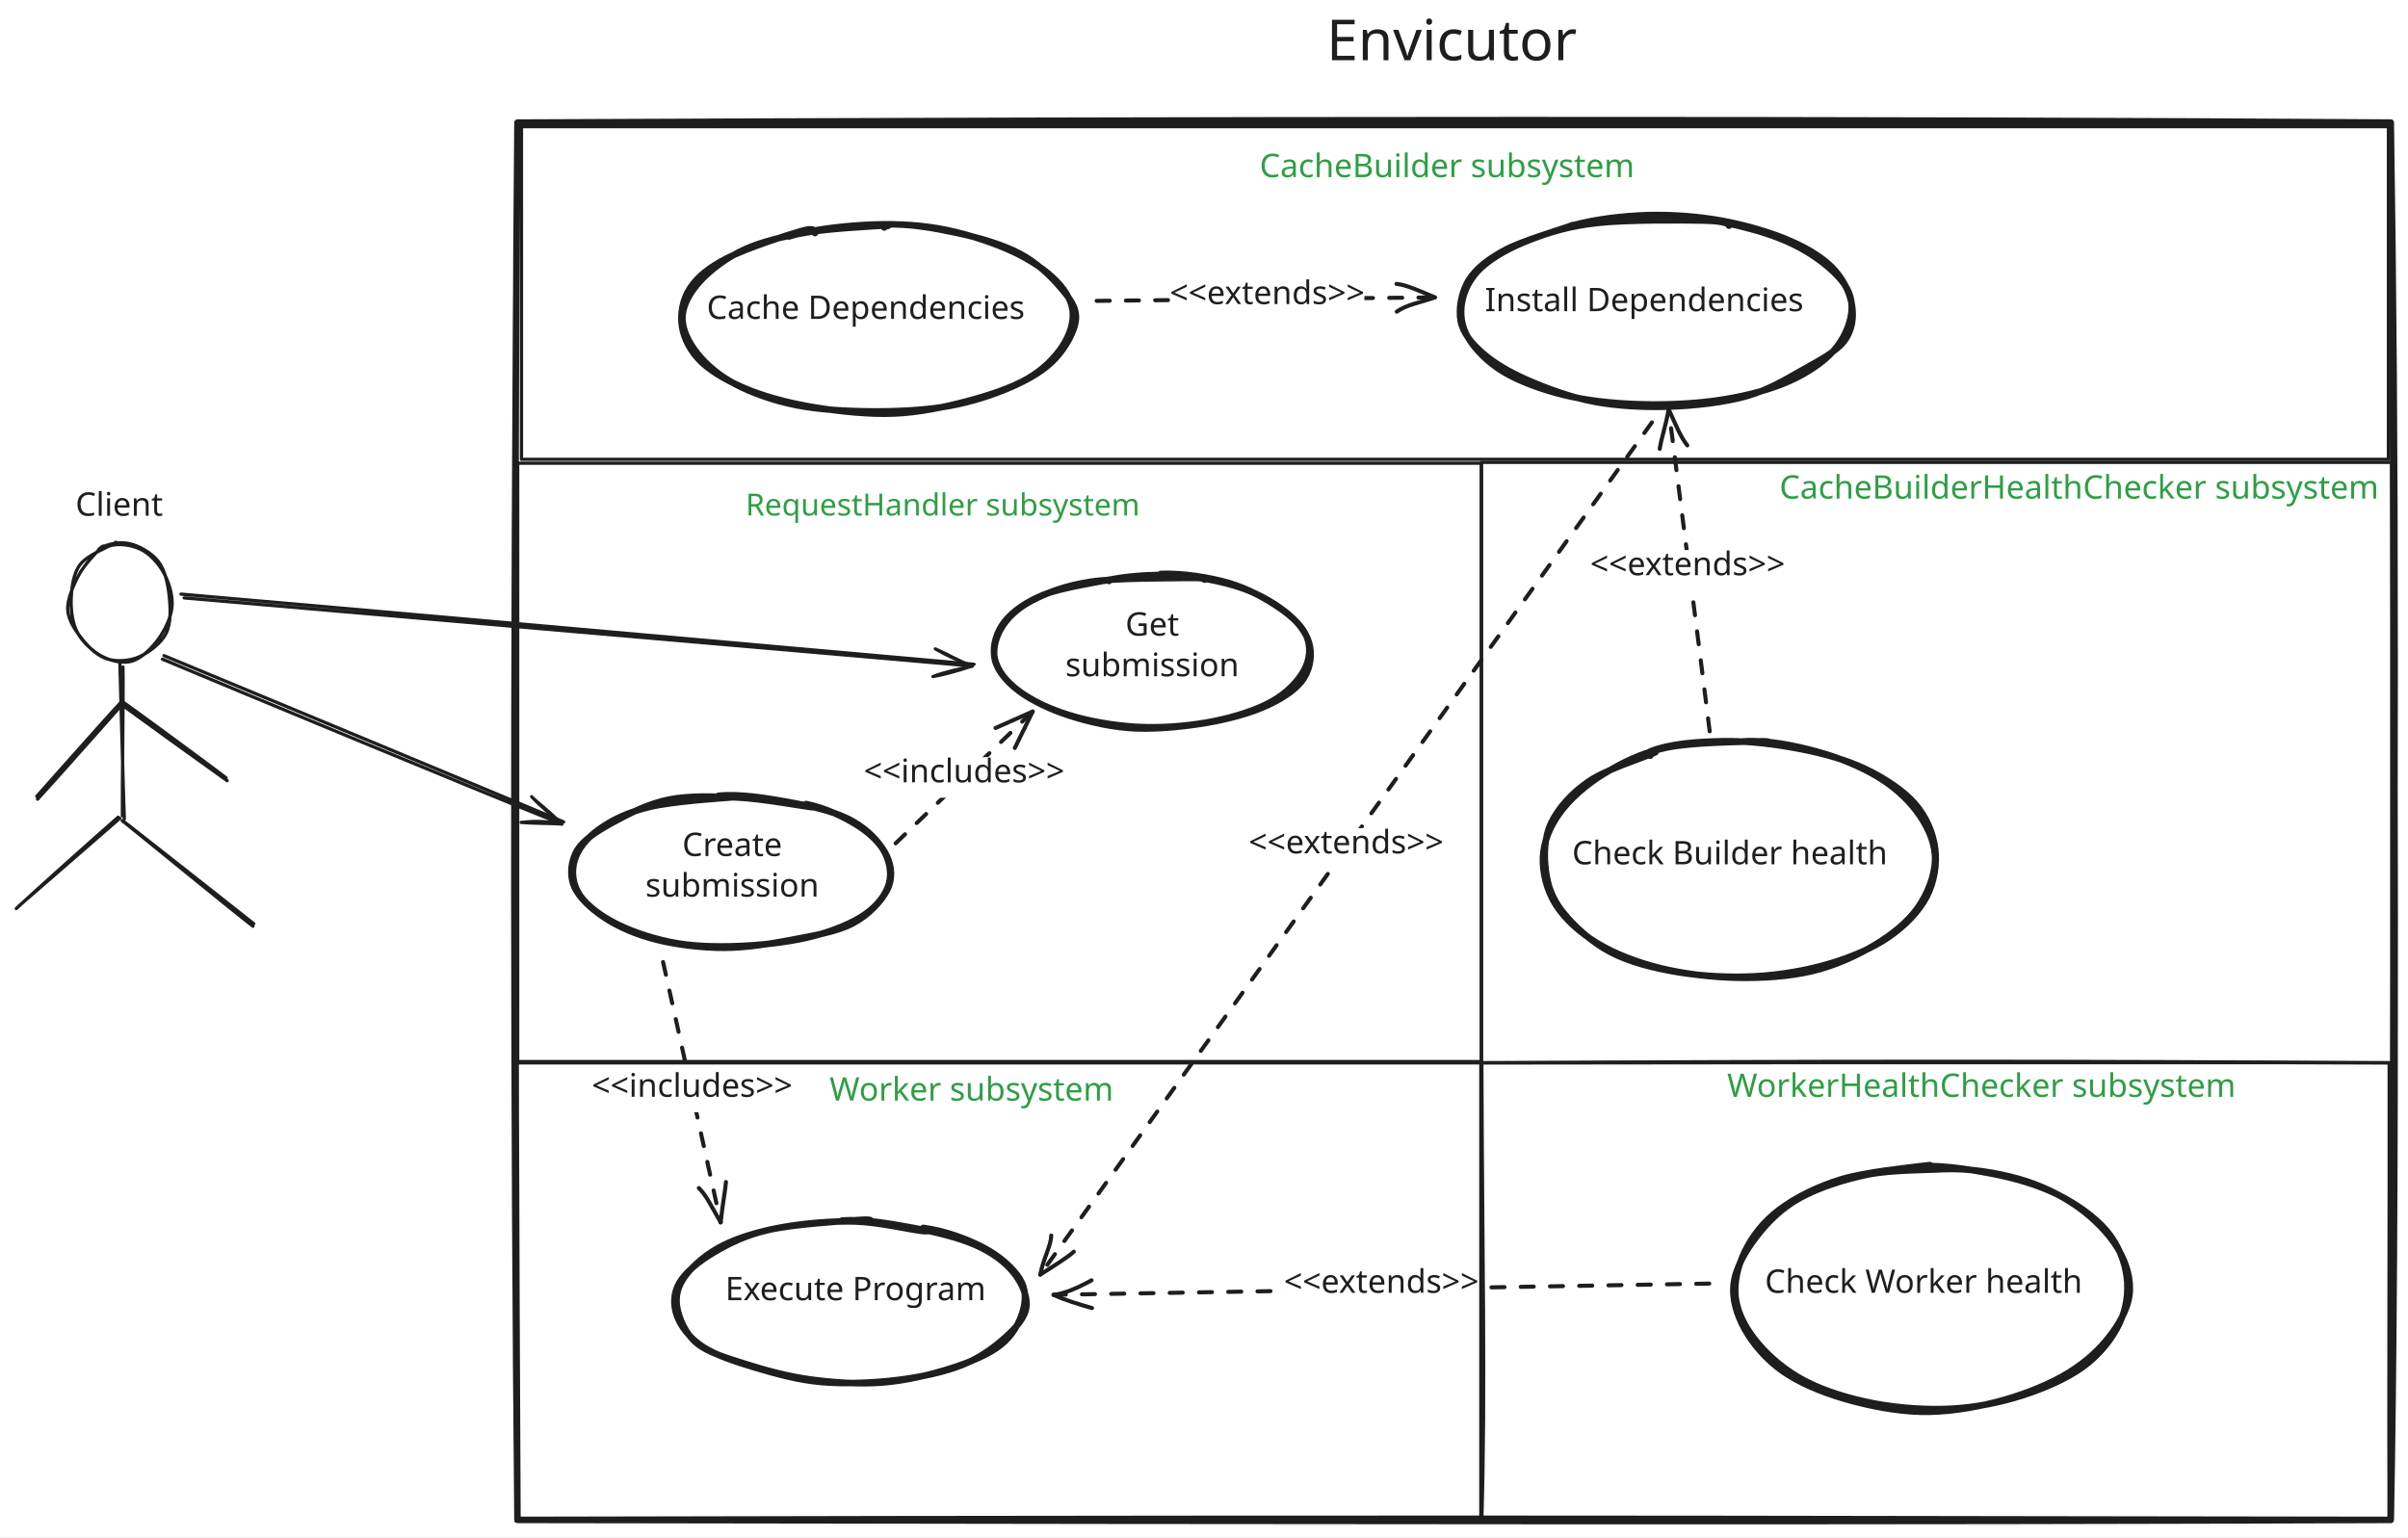
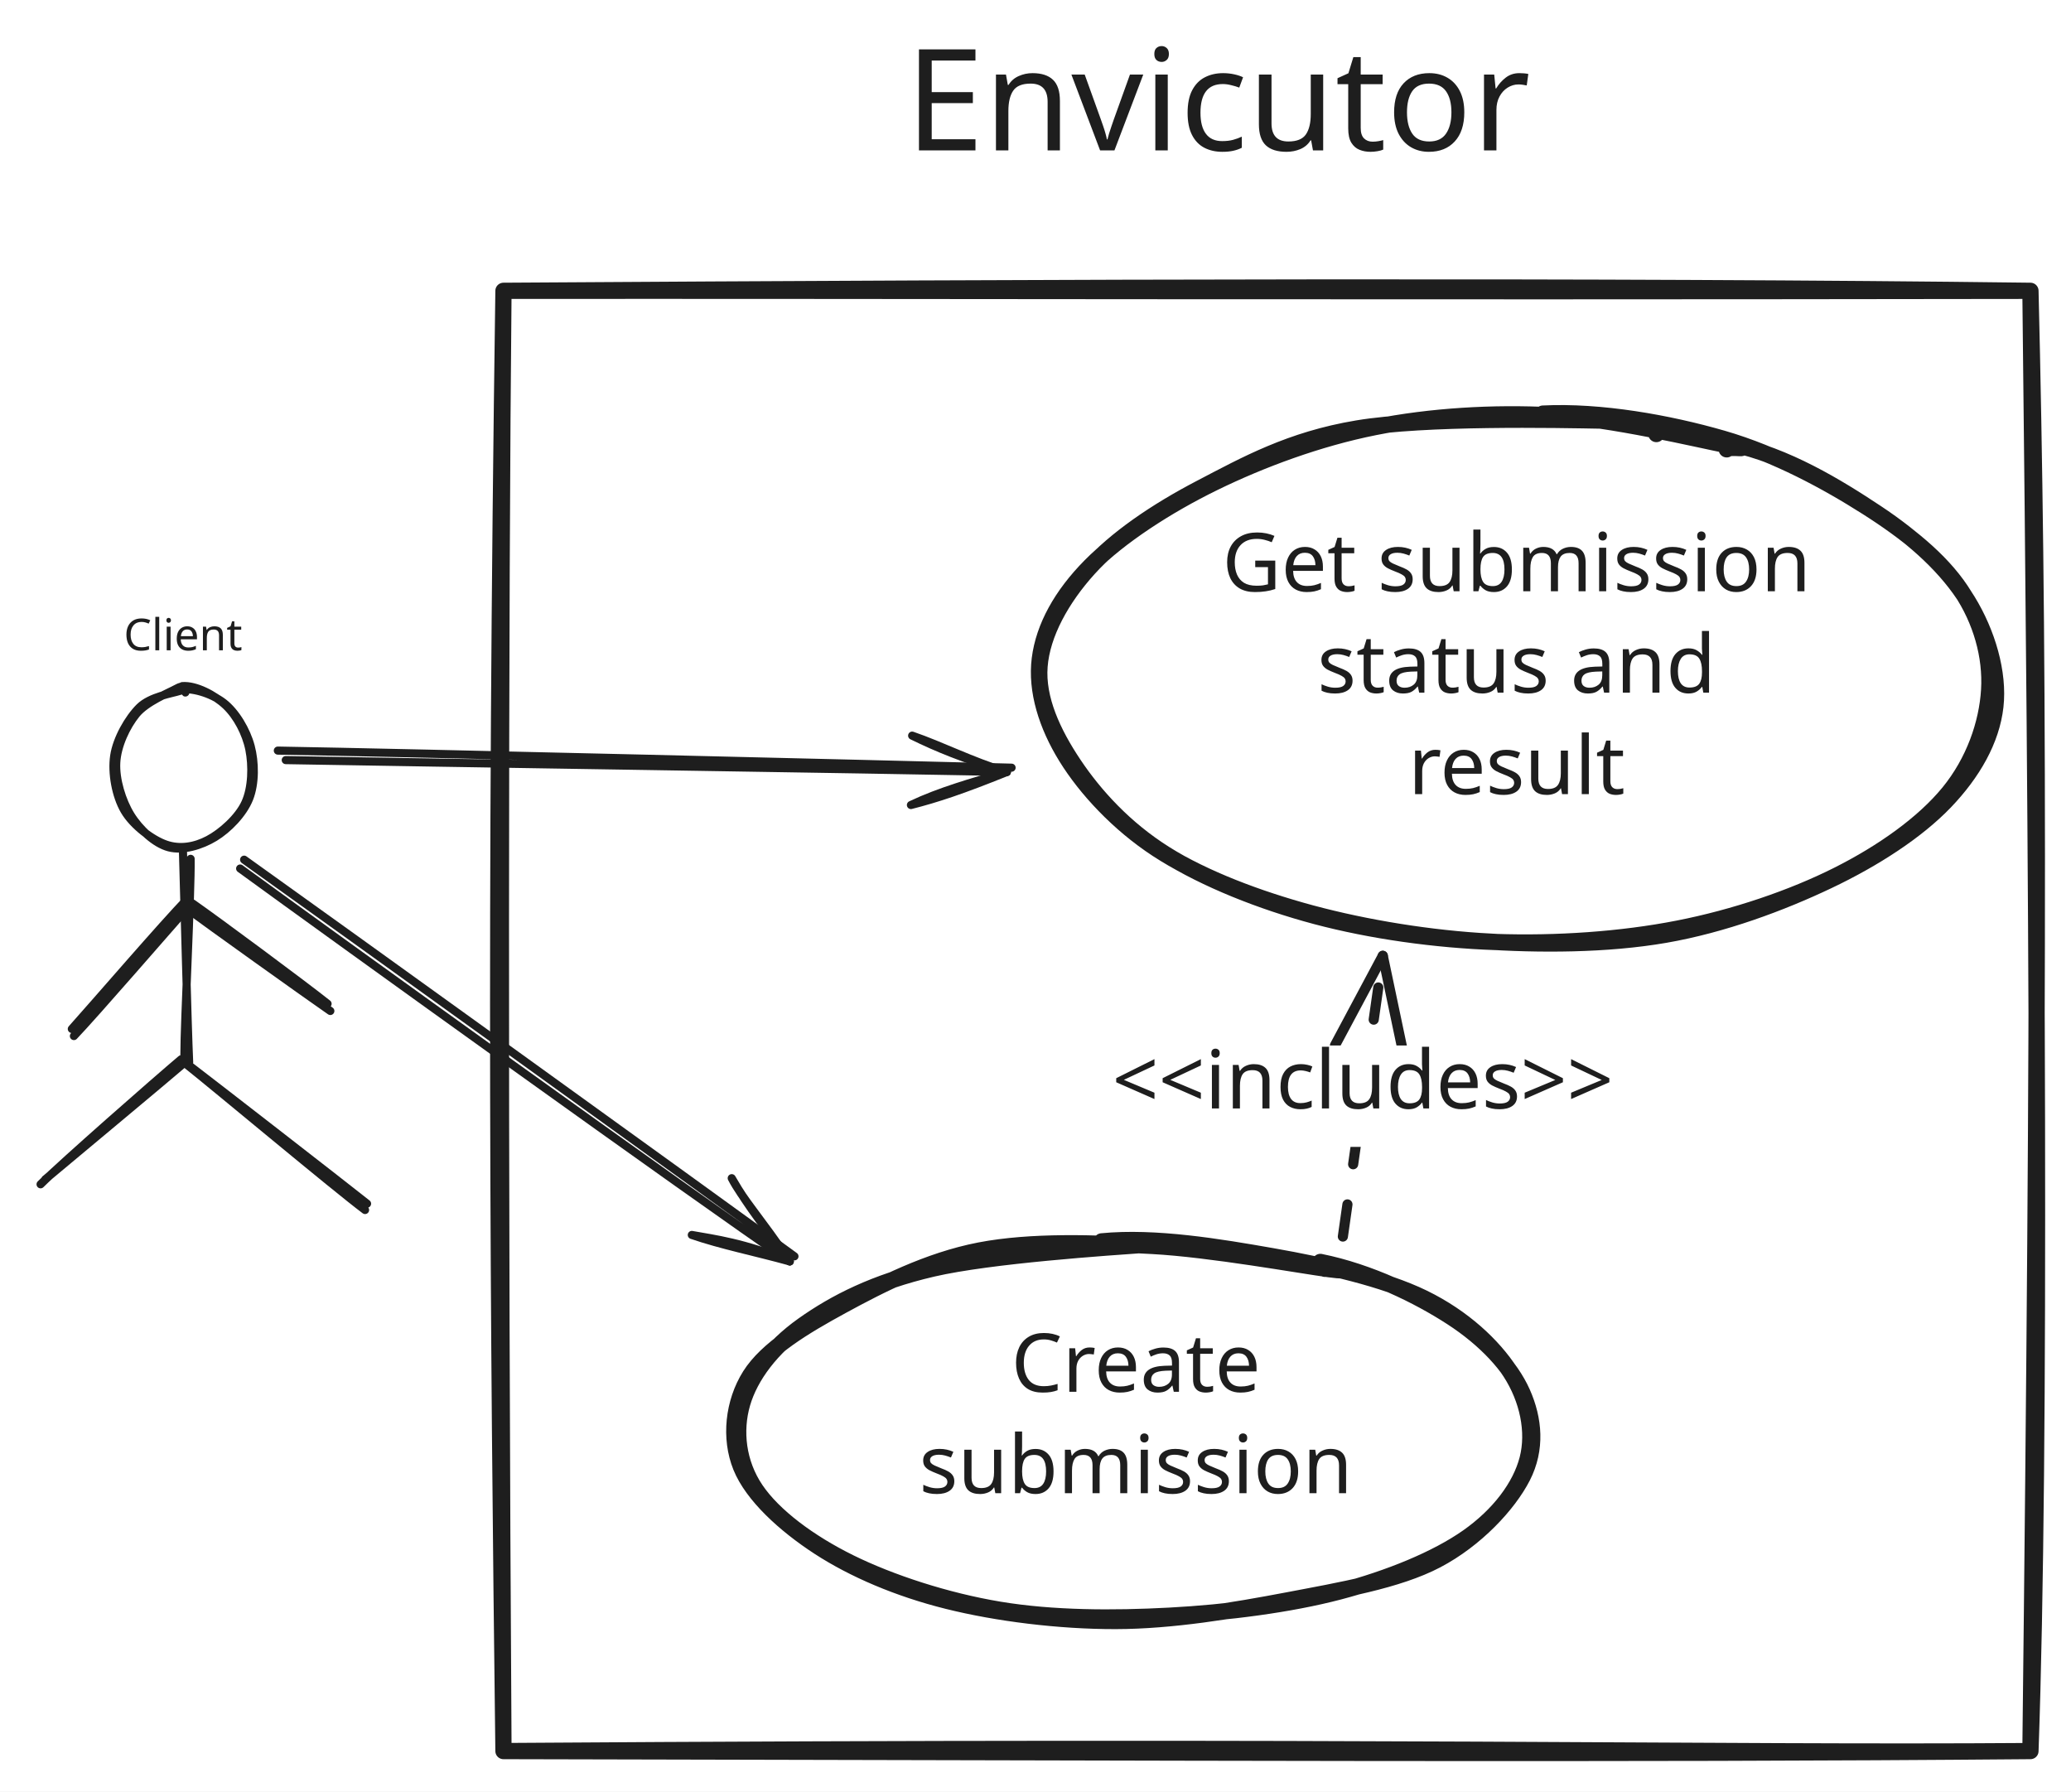
- <svg xmlns="http://www.w3.org/2000/svg" version="1.1" viewBox="0 0 1481.618 945.873" width="1481.618" height="945.873">
+ <svg xmlns="http://www.w3.org/2000/svg" version="1.1" viewBox="0 0 510.475 441.572" width="510.475" height="441.572">
  <defs>
    <style class="style-fonts">
      @font-face {
        font-family: "Virgil";
        src: url("https://excalidraw.com/Virgil.woff2");
      }
      @font-face {
        font-family: "Cascadia";
        src: url("https://excalidraw.com/Cascadia.woff2");
      }
      @font-face {
        font-family: "Assistant";
        src: url("https://excalidraw.com/Assistant-Regular.woff2");
      }
    </style>
  </defs>
-   <rect x="0" y="0" width="1481.618" height="945.873" fill="#ffffff" />
+   <rect x="0" y="0" width="510.475" height="441.572" fill="#ffffff" />
  <g stroke-linecap="round">
-     <g transform="translate(100.0194 404.279) rotate(0 123.5908 51.02825)">
-       <path d="M0.91 -0.81 C42.07 16.21, 205.9 84.32, 246.78 101.52 M-0.07 1.37 C40.92 18.62, 204.18 86.3, 245.61 102.78" stroke="#1e1e1e" stroke-width="2" fill="none" />
+     <g transform="translate(59.26361 212.6896) rotate(0 68.48154 48.74078)">
+       <path d="M0.91 -0.81 C23.7 15.45, 114.05 80.51, 136.56 96.95 M-0.07 1.37 C22.55 17.85, 112.33 82.49, 135.4 98.2" stroke="#1e1e1e" stroke-width="2" fill="none" />
    </g>
-     <g transform="translate(100.0194 404.279) rotate(0 123.5908 51.02825)">
-       <path d="M220.63 101.83 C226.37 101.23, 233.94 100.51, 245.61 102.78 M220.63 101.83 C228.03 102.47, 236.66 102.31, 245.61 102.78" stroke="#1e1e1e" stroke-width="2" fill="none" />
+     <g transform="translate(59.26361 212.6896) rotate(0 68.48154 48.74078)">
+       <path d="M111.26 91.68 C116.73 92.67, 124.05 93.54, 135.4 98.2 M111.26 91.68 C118.44 94.16, 126.79 95.83, 135.4 98.2" stroke="#1e1e1e" stroke-width="2" fill="none" />
    </g>
-     <g transform="translate(100.0194 404.279) rotate(0 123.5908 51.02825)">
-       <path d="M227.08 85.99 C230.9 89.95, 236.64 93.73, 245.61 102.78 M227.08 85.99 C232.52 91.88, 239.03 96.92, 245.61 102.78" stroke="#1e1e1e" stroke-width="2" fill="none" />
+     <g transform="translate(59.26361 212.6896) rotate(0 68.48154 48.74078)">
+       <path d="M121.1 77.69 C123.7 82.74, 128.22 87.57, 135.4 98.2 M121.1 77.69 C125.18 84.83, 130.3 91.1, 135.4 98.2" stroke="#1e1e1e" stroke-width="2" fill="none" />
    </g>
  </g>
  <mask />
-   <g stroke-linecap="round" transform="translate(415.2321 751.7519) rotate(0 108.0326 49.38487)">
-     <path d="M102.97 -0.7 C116.92 -1.62, 132.92 1.32, 146.56 3.83 C160.21 6.35, 174.6 9.85, 184.86 14.38 C195.11 18.91, 202.85 24.69, 208.09 31.01 C213.33 37.34, 217.05 45.67, 216.3 52.34 C215.55 59, 210.16 65.01, 203.58 70.99 C196.99 76.97, 187.93 83.81, 176.81 88.23 C165.7 92.64, 151.3 95.72, 136.9 97.47 C122.5 99.23, 104.9 100.01, 90.4 98.76 C75.89 97.51, 62.09 93.63, 49.87 89.99 C37.65 86.35, 25.18 82.27, 17.08 76.93 C8.99 71.6, 3.67 64.52, 1.29 57.97 C-1.1 51.42, -1 44.13, 2.78 37.63 C6.56 31.14, 14.78 24.43, 23.98 19 C33.18 13.57, 43.32 8.38, 57.99 5.06 C72.66 1.73, 101.58 -0.17, 112 -0.94 C122.42 -1.72, 120.8 -0.63, 120.51 0.39 M152.87 3.86 C166.53 5.7, 180.23 10.87, 190.14 16.11 C200.05 21.36, 208.33 28.79, 212.31 35.34 C216.28 41.88, 215.97 48.63, 213.99 55.41 C212.01 62.18, 207.84 70.15, 200.41 75.99 C192.99 81.82, 181.58 86.56, 169.45 90.4 C157.33 94.24, 142.02 97.93, 127.67 99.04 C113.31 100.16, 97.34 99.01, 83.34 97.12 C69.35 95.22, 55.34 91.37, 43.7 87.66 C32.07 83.95, 20.58 80.7, 13.53 74.85 C6.48 68.99, 2.52 59.5, 1.38 52.54 C0.24 45.58, 1.96 39.41, 6.69 33.08 C11.42 26.75, 19.89 19.5, 29.77 14.56 C39.65 9.63, 52.47 5.9, 65.98 3.46 C79.49 1.03, 96.48 -0.44, 110.83 -0.06 C125.17 0.32, 144.94 4.99, 152.04 5.77 C159.15 6.55, 154.09 4.29, 153.45 4.63" stroke="#1e1e1e" stroke-width="4" fill="none" />
-   </g>
-   <g mask="url(#mask-K_gz8GZEiDj2hgurnnM5z)" stroke-linecap="round">
-     <g transform="translate(1016.28 259.0196) rotate(0 -188.0363 263.0969)">
-       <path d="M0.11 0.94 C-62.53 88.35, -313.65 437.99, -376.23 525.37" stroke="#1e1e1e" stroke-width="2.5" fill="none" stroke-dasharray="8 10" />
-     </g>
-     <g transform="translate(1016.28 259.0196) rotate(0 -188.0363 263.0969)">
-       <path d="M-369.48 501.3 C-369.52 507.41, -374.25 515.24, -376.23 525.37" stroke="#1e1e1e" stroke-width="2.5" fill="none" />
-     </g>
-     <g transform="translate(1016.28 259.0196) rotate(0 -188.0363 263.0969)">
-       <path d="M-355.59 511.26 C-359.38 514.75, -367.79 519.94, -376.23 525.37" stroke="#1e1e1e" stroke-width="2.5" fill="none" />
-     </g>
-   </g>
-   <mask id="mask-K_gz8GZEiDj2hgurnnM5z">
-     <rect x="0" y="0" fill="#fff" width="1492.353" height="885.213" />
-     <rect x="768.442" y="509.617" fill="#000" width="119.604" height="25" opacity="1" />
-   </mask>
-   <g transform="translate(768.4421 509.6166) rotate(0 59.77638 12.55818)">
-     <text x="59.802" y="0" font-family="Virgil, Segoe UI Emoji" font-size="20px" fill="#1e1e1e" text-anchor="middle" style="white-space: pre;" direction="ltr" dominant-baseline="text-before-edge">&lt;&lt;extends&gt;&gt;</text>
-   </g>
-   <g stroke-linecap="round" transform="translate(352.9332 489.5706) rotate(0 97.61371 46.70791)">
+   <g stroke-linecap="round" transform="translate(182.3901 305.8206) rotate(0 97.61371 46.70791)">
    <path d="M89.16 0.13 C102.36 -1.15, 118.06 1.48, 131.28 3.8 C144.49 6.13, 158.69 9.32, 168.46 14.08 C178.24 18.85, 185.64 25.78, 189.92 32.4 C194.2 39.02, 195.88 47.04, 194.13 53.81 C192.38 60.58, 187.14 67.56, 179.41 73 C171.68 78.44, 160 83.2, 147.75 86.43 C135.5 89.66, 119.89 91.65, 105.92 92.39 C91.95 93.14, 77.06 93.1, 63.92 90.91 C50.77 88.72, 37.05 84.22, 27.04 79.28 C17.03 74.34, 8.28 67.82, 3.87 61.29 C-0.55 54.75, -1.4 46.83, 0.56 40.07 C2.51 33.31, 7.8 26.27, 15.62 20.74 C23.44 15.21, 33.19 10.18, 47.47 6.86 C61.76 3.55, 90.42 1.64, 101.31 0.87 C112.21 0.09, 112.78 1.67, 112.82 2.2 M143.06 5.2 C155.2 7.64, 167.14 13.48, 175.43 18.86 C183.73 24.23, 189.94 30.9, 192.85 37.45 C195.76 44, 196.42 51.28, 192.9 58.16 C189.37 65.03, 181.38 73.61, 171.71 78.69 C162.05 83.76, 148.07 86.12, 134.88 88.63 C121.7 91.13, 106.54 93.68, 92.59 93.7 C78.64 93.72, 63.36 91.8, 51.18 88.76 C39.01 85.73, 28.01 81, 19.52 75.49 C11.03 69.97, 3.08 62.71, 0.24 55.67 C-2.6 48.63, -1.68 39.85, 2.48 33.23 C6.64 26.62, 15.74 21.13, 25.18 15.99 C34.61 10.85, 46.36 4.83, 59.1 2.37 C71.85 -0.08, 87.31 0.49, 101.66 1.26 C116.01 2.03, 138.13 6.05, 145.21 6.99 C152.3 7.93, 145.34 6.27, 144.18 6.9" stroke="#1e1e1e" stroke-width="4" fill="none" />
  </g>
-   <g stroke-linecap="round" transform="translate(318.3906 75.42544) rotate(0 576.3137 429.9485)">
-     <path d="M0 0 C305.52 -0.34, 610.34 -0.11, 1152.63 0 M0 0 C418.12 -1.86, 835.86 -2.15, 1152.63 0 M1152.63 0 C1155.74 200.41, 1155.85 402.18, 1152.63 859.9 M1152.63 0 C1155.52 339.84, 1156.18 679.93, 1152.63 859.9 M1152.63 859.9 C908.77 859.77, 665.33 858.41, 0 859.9 M1152.63 859.9 C841.97 861.05, 530.88 860.7, 0 859.9 M0 859.9 C-1.86 521.36, -1.77 183.14, 0 0 M0 859.9 C-2.29 610.76, -2.84 361.62, 0 0" stroke="#1e1e1e" stroke-width="4" fill="none" />
+   <g stroke-linecap="round" transform="translate(124.0975 71.67544) rotate(0 188.1887 179.9485)">
+     <path d="M0 0 C100.33 -0.08, 199.59 0.27, 376.38 0 M0 0 C137 -0.88, 273.41 -1.31, 376.38 0 M376.38 0 C378.4 83.2, 378.58 168.55, 376.38 359.9 M376.38 0 C377.99 141.97, 379.05 284.34, 376.38 359.9 M376.38 359.9 C296.32 360.49, 216.9 358.43, 0 359.9 M376.38 359.9 C275.02 360.77, 173 360.24, 0 359.9 M0 359.9 C-0.91 217.84, -0.77 76.26, 0 0 M0 359.9 C-1.28 255.79, -2.15 151.66, 0 0" stroke="#1e1e1e" stroke-width="4" fill="none" />
  </g>
-   <g stroke-linecap="round" transform="translate(42.82377 334.5955) rotate(0 31.27237 36.12497)">
-     <path d="M24.31 1.43 C30.03 -0.44, 38.15 0.71, 43.75 3.45 C49.36 6.19, 54.72 12.04, 57.93 17.89 C61.15 23.74, 63.6 31.76, 63.04 38.57 C62.48 45.38, 58.66 53.13, 54.58 58.73 C50.5 64.34, 44.34 70.43, 38.57 72.2 C32.8 73.96, 25.59 72.23, 19.96 69.31 C14.34 66.38, 7.98 60.57, 4.82 54.63 C1.66 48.69, 0.71 40.65, 0.99 33.67 C1.28 26.69, 2.27 18.31, 6.54 12.73 C10.82 7.15, 23.1 2.29, 26.64 0.21 C30.19 -1.88, 27.87 -0.56, 27.82 0.22 M18.15 3.16 C23.09 0.06, 30.6 -1.37, 36.68 -0.08 C42.75 1.22, 50.5 5.62, 54.59 10.92 C58.68 16.21, 60.41 24.37, 61.23 31.7 C62.05 39.03, 62.55 48.6, 59.5 54.91 C56.44 61.22, 48.91 66.87, 42.9 69.56 C36.88 72.24, 29.17 72.69, 23.41 71 C17.64 69.32, 12.41 64.44, 8.32 59.42 C4.23 54.41, -0.71 47.62, -1.13 40.9 C-1.55 34.17, 2.33 25.57, 5.78 19.08 C9.23 12.6, 17.34 4.52, 19.57 2 C21.8 -0.51, 18.96 3.26, 19.14 3.99" stroke="#1e1e1e" stroke-width="2" fill="none" />
+   <g stroke-linecap="round" transform="translate(28.5355 169.636) rotate(0 16.98587 19.62161)">
+     <path d="M15.17 0.35 C18.66 -0.29, 23.55 1.24, 26.57 3.56 C29.58 5.89, 32.21 10.36, 33.26 14.3 C34.31 18.23, 34.37 23.45, 32.89 27.19 C31.41 30.93, 27.69 34.73, 24.39 36.73 C21.09 38.74, 16.53 40.12, 13.08 39.2 C9.63 38.29, 5.85 34.75, 3.69 31.27 C1.53 27.78, -0.11 22.47, 0.12 18.31 C0.34 14.16, 2.58 9.38, 5.05 6.35 C7.53 3.31, 13.09 1.11, 14.94 0.09 C16.8 -0.92, 16.1 0.02, 16.18 0.28 M16.4 -0.53 C19.69 -0.8, 24.38 1.64, 27.14 4.25 C29.89 6.85, 32.13 11.1, 32.93 15.09 C33.73 19.09, 33.63 24.51, 31.93 28.22 C30.24 31.93, 26.02 35.64, 22.76 37.35 C19.49 39.07, 15.8 39.71, 12.36 38.51 C8.92 37.32, 4.27 33.8, 2.14 30.16 C0.02 26.53, -1.01 20.92, -0.39 16.68 C0.23 12.44, 3.16 7.37, 5.85 4.7 C8.55 2.03, 13.88 1.26, 15.77 0.65 C17.65 0.04, 16.97 0.9, 17.15 1.04" stroke="#1e1e1e" stroke-width="2" fill="none" />
  </g>
  <g stroke-linecap="round">
-     <g transform="translate(74.34055 408.6342) rotate(0 1.288544 47.41841)">
-       <path d="M-0.57 -0.52 C-0.11 15.46, 1.54 79.3, 2.15 95.31 M1.33 1.82 C1.66 17.49, 0.77 78.15, 0.97 93.43" stroke="#1e1e1e" stroke-width="2" fill="none" />
+     <g transform="translate(45.65412 209.8509) rotate(0 0.6998843 25.75574)">
+       <path d="M-0.57 -0.52 C-0.3 8.24, 0.56 43.2, 0.97 51.98 M1.33 1.82 C1.46 10.27, -0.21 42.04, -0.2 50.11" stroke="#1e1e1e" stroke-width="2" fill="none" />
    </g>
  </g>
  <mask />
  <g stroke-linecap="round">
-     <g transform="translate(74.85596 432.8588) rotate(0 32.21359 23.45149)">
-       <path d="M-0.43 0.47 C10.49 8.49, 53.97 39.84, 64.93 47.58 M1.55 -0.33 C12.4 7.39, 53.67 37.72, 64.24 45.82" stroke="#1e1e1e" stroke-width="2" fill="none" />
+     <g transform="translate(45.93408 223.0087) rotate(0 17.49711 12.73789)">
+       <path d="M-0.43 0.47 C5.58 4.92, 29.45 21.98, 35.49 26.16 M1.55 -0.33 C7.49 3.82, 29.14 19.86, 34.81 24.39" stroke="#1e1e1e" stroke-width="2" fill="none" />
    </g>
  </g>
  <mask />
  <g stroke-linecap="round">
-     <g transform="translate(75.8868 505.0173) rotate(0 39.68714 31.69817)">
-       <path d="M0.5 0.68 C13.95 11.17, 66.96 52.86, 80.24 63.43 M-0.7 -0.01 C12.7 10.65, 66.32 54.62, 79.75 64.98" stroke="#1e1e1e" stroke-width="2" fill="none" />
+     <g transform="translate(46.49399 262.2022) rotate(0 21.55644 17.21715)">
+       <path d="M0.5 0.68 C7.9 6.35, 36.74 28.72, 43.98 34.46 M-0.7 -0.01 C6.66 5.82, 36.1 30.49, 43.49 36.02" stroke="#1e1e1e" stroke-width="2" fill="none" />
    </g>
  </g>
  <mask />
  <g stroke-linecap="round">
-     <g transform="translate(74.85596 432.8588) rotate(0 -26.28629 29.12109)">
-       <path d="M0.87 0.03 C-7.84 9.74, -42.77 49.35, -51.74 58.95 M-0.13 -1 C-8.97 8.31, -43.28 47.25, -52.25 57.19" stroke="#1e1e1e" stroke-width="2" fill="none" />
+     <g transform="translate(45.93408 223.0087) rotate(0 -14.27764 15.81738)">
+       <path d="M0.87 0.03 C-3.83 5.31, -22.75 27.17, -27.72 32.34 M-0.13 -1 C-4.97 3.87, -23.27 25.08, -28.23 30.59" stroke="#1e1e1e" stroke-width="2" fill="none" />
    </g>
  </g>
  <mask />
  <g stroke-linecap="round">
-     <g transform="translate(72.88219 502.8677) rotate(0 -30.66734 27.83254)">
-       <path d="M0.83 0.7 C-9.6 9.88, -51.21 45.91, -61.73 55.06 M-0.19 0.03 C-10.89 9.35, -52.93 46.8, -62.88 56.28" stroke="#1e1e1e" stroke-width="2" fill="none" />
+     <g transform="translate(44.86201 261.0346) rotate(0 -16.65725 15.1175)">
+       <path d="M0.83 0.7 C-4.93 5.64, -27.86 24.72, -33.71 29.63 M-0.19 0.03 C-6.22 5.11, -29.58 25.61, -34.86 30.85" stroke="#1e1e1e" stroke-width="2" fill="none" />
    </g>
  </g>
  <mask />
-   <g transform="translate(46.44757 301.8501) rotate(0 27.03125 12.5)">
-     <text x="0" y="0" font-family="Virgil, Segoe UI Emoji" font-size="20px" fill="#1e1e1e" text-anchor="start" style="white-space: pre;" direction="ltr" dominant-baseline="text-before-edge">Client</text>
+   <g transform="translate(30.5038 151.8501) rotate(0 14.68746 6.78949)">
+     <text x="0" y="0" font-family="Virgil, Segoe UI Emoji" font-size="10.863px" fill="#1e1e1e" text-anchor="start" style="white-space: pre;" direction="ltr" dominant-baseline="text-before-edge">Client</text>
  </g>
-   <g transform="translate(446.2376 784.5859) rotate(0 83.41666 12.5)">
-     <text x="0" y="0" font-family="Virgil, Segoe UI Emoji" font-size="20px" fill="#1e1e1e" text-anchor="start" style="white-space: pre;" direction="ltr" dominant-baseline="text-before-edge">Execute Program</text>
-   </g>
-   <g stroke-linecap="round" transform="translate(898.4301 133.6671) rotate(0 120.5076 57.66259)">
-     <path d="M131.68 -0.46 C146.58 -0.54, 164.38 3.45, 177.84 6.99 C191.31 10.52, 202.68 14.99, 212.47 20.76 C222.27 26.53, 232 34.66, 236.61 41.59 C241.21 48.52, 241.68 55.11, 240.09 62.35 C238.5 69.58, 234.08 78.28, 227.07 85.01 C220.07 91.75, 209.81 98.1, 198.07 102.75 C186.33 107.4, 171.55 110.88, 156.64 112.93 C141.73 114.97, 124.03 115.61, 108.63 115.04 C93.22 114.47, 77.86 112.81, 64.22 109.51 C50.58 106.22, 36.69 101.17, 26.8 95.26 C16.91 89.36, 9.15 81.33, 4.88 74.1 C0.62 66.88, -0.17 59.14, 1.23 51.92 C2.64 44.69, 6.33 37.1, 13.32 30.75 C20.31 24.4, 31.28 18.35, 43.17 13.81 C55.07 9.28, 66.9 5.48, 84.69 3.52 C102.48 1.57, 136.47 1.8, 149.92 2.08 C163.38 2.36, 165.81 4.41, 165.41 5.21 M64.75 6.44 C76.69 2.27, 94.52 -0.21, 109.77 -1.06 C125.02 -1.91, 141.32 -1, 156.25 1.34 C171.17 3.68, 187.3 8.13, 199.33 12.98 C211.36 17.83, 221.49 23.65, 228.43 30.44 C235.38 37.22, 239.66 46.09, 240.98 53.7 C242.31 61.31, 241.37 69.43, 236.4 76.09 C231.44 82.74, 221.24 87.97, 211.2 93.64 C201.15 99.32, 189.75 106.34, 176.14 110.15 C162.53 113.96, 145.11 115.95, 129.52 116.52 C113.93 117.1, 97.29 116.31, 82.6 113.58 C67.9 110.85, 52.84 105.17, 41.35 100.15 C29.87 95.13, 20.53 89.51, 13.69 83.46 C6.85 77.4, 1.71 71.28, 0.3 63.82 C-1.1 56.36, 0.73 45.98, 5.27 38.71 C9.81 31.44, 17.36 25.67, 27.56 20.19 C37.76 14.71, 59.92 8.13, 66.46 5.84 C73.01 3.55, 66.01 5.61, 66.8 6.47" stroke="#1e1e1e" stroke-width="4" fill="none" />
-   </g>
-   <g stroke-linecap="round" transform="translate(1067.958 717.9297) rotate(0 120.6703 74.7869)">
-     <path d="M109.27 0.22 C123.55 -1.67, 142.05 1.37, 156.8 4.18 C171.55 6.98, 185.88 11.14, 197.79 17.03 C209.7 22.92, 221.14 31.08, 228.27 39.52 C235.4 47.95, 239.29 58.1, 240.57 67.65 C241.85 77.21, 240.4 87.61, 235.97 96.84 C231.54 106.07, 223.94 115.68, 213.97 123.01 C204 130.35, 189.71 136.54, 176.14 140.87 C162.58 145.19, 147.77 148.16, 132.6 148.96 C117.42 149.77, 100.02 148.52, 85.07 145.69 C70.12 142.86, 54.76 138.14, 42.89 131.99 C31.01 125.85, 20.95 117.27, 13.82 108.83 C6.68 100.4, 1.45 90.85, 0.09 81.39 C-1.27 71.92, 1.2 61.23, 5.68 52.06 C10.15 42.89, 17.1 33.75, 26.96 26.38 C36.81 19.01, 50.21 12.29, 64.8 7.83 C79.39 3.36, 105.55 0.76, 114.49 -0.41 C123.44 -1.57, 118.37 -0.67, 118.45 0.82 M128.11 1.55 C143.07 0.89, 160.17 3.62, 173.85 7.45 C187.53 11.29, 199.95 17.36, 210.19 24.56 C220.43 31.75, 229.94 41.54, 235.28 50.62 C240.63 59.7, 243.46 69.67, 242.26 79.03 C241.07 88.4, 235.06 98.44, 228.12 106.81 C221.18 115.18, 212.09 122.88, 200.62 129.26 C189.15 135.64, 173.8 141.49, 159.32 145.09 C144.84 148.68, 129.18 151.23, 113.74 150.85 C98.29 150.46, 80.8 146.95, 66.66 142.79 C52.53 138.62, 39.1 132.99, 28.91 125.86 C18.73 118.73, 10.56 109.04, 5.55 100.02 C0.53 91.01, -2.42 81.27, -1.2 71.77 C0.02 62.27, 6.08 51.75, 12.85 43.01 C19.62 34.27, 27.99 25.7, 39.42 19.34 C50.85 12.98, 66.76 7.82, 81.41 4.85 C96.06 1.89, 119.75 2.11, 127.31 1.56 C134.87 1.01, 126.63 0.5, 126.76 1.55" stroke="#1e1e1e" stroke-width="4" fill="none" />
-   </g>
-   <g transform="translate(1085.928 780.048) rotate(0 98.96875 12.5)">
-     <text x="0" y="0" font-family="Virgil, Segoe UI Emoji" font-size="20px" fill="#1e1e1e" text-anchor="start" style="white-space: pre;" direction="ltr" dominant-baseline="text-before-edge">Check Worker health</text>
-   </g>
-   <g stroke-linecap="round" transform="translate(949.7191 455.8664) rotate(0 120.3953 73.16003)">
-     <path d="M123.04 0.36 C137.72 -0.58, 153.99 2.79, 167.98 6.57 C181.98 10.34, 196.38 16.36, 207.01 23.01 C217.64 29.65, 226.1 38.04, 231.74 46.46 C237.39 54.88, 241.15 64.12, 240.89 73.53 C240.62 82.94, 236.34 94.22, 230.14 102.91 C223.95 111.6, 214.51 119.22, 203.71 125.69 C192.92 132.16, 179.46 138.37, 165.37 141.73 C151.29 145.09, 134.77 146.15, 119.18 145.84 C103.6 145.53, 86.22 143.43, 71.86 139.88 C57.5 136.33, 43.76 131.04, 33.04 124.53 C22.31 118.03, 13.08 109.68, 7.51 100.85 C1.95 92.03, -0.79 81.01, -0.36 71.59 C0.08 62.16, 3.88 52.83, 10.11 44.3 C16.33 35.78, 26.12 27.1, 36.99 20.42 C47.86 13.75, 59.72 7.59, 75.34 4.26 C90.96 0.92, 120.23 0.77, 130.73 0.39 C141.22 0.02, 138.62 0.87, 138.3 2.02 M65.59 6.59 C77.74 1.67, 95.16 0.51, 110.56 0.26 C125.97 0, 143.46 2.22, 158.03 5.06 C172.61 7.9, 186.26 11.7, 198.01 17.3 C209.75 22.9, 221.33 30.46, 228.49 38.66 C235.65 46.85, 239.79 56.87, 240.98 66.45 C242.17 76.03, 240.45 87.06, 235.65 96.13 C230.86 105.21, 222.27 114.04, 212.2 120.91 C202.14 127.78, 188.9 133.34, 175.25 137.34 C161.6 141.34, 145.77 144.07, 130.32 144.91 C114.87 145.75, 97.41 144.88, 82.54 142.39 C67.67 139.91, 52.91 136.19, 41.12 130 C29.33 123.82, 18.41 113.66, 11.79 105.29 C5.17 96.92, 2.57 88.92, 1.4 79.78 C0.22 70.63, 0.34 59.56, 4.74 50.42 C9.15 41.28, 17.54 31.99, 27.85 24.94 C38.15 17.88, 60.28 10.72, 66.58 8.1 C72.87 5.48, 64.88 8.02, 65.62 9.23" stroke="#1e1e1e" stroke-width="4" fill="none" />
-   </g>
-   <g transform="translate(967.2977 516.3616) rotate(0 100.2396 12.5)">
-     <text x="0" y="0" font-family="Virgil, Segoe UI Emoji" font-size="20px" fill="#1e1e1e" text-anchor="start" style="white-space: pre;" direction="ltr" dominant-baseline="text-before-edge">Check Builder health</text>
-   </g>
-   <g transform="translate(1065.699 659.4783) rotate(0 153.4896 25)">
-     <text x="153.49" y="0" font-family="Virgil, Segoe UI Emoji" font-size="20px" fill="#2f9e44" text-anchor="middle" style="white-space: pre;" direction="ltr" dominant-baseline="text-before-edge">WorkerHealthChecker subsystem</text>
-     <text x="153.49" y="25" font-family="Virgil, Segoe UI Emoji" font-size="20px" fill="#2f9e44" text-anchor="middle" style="white-space: pre;" direction="ltr" dominant-baseline="text-before-edge" />
-   </g>
-   <g mask="url(#mask-ST1d3JlceZTCokdQYHUJw)" stroke-linecap="round">
-     <g transform="translate(1052.22 789.1428) rotate(0 -202.2722 3.397198)">
-       <path d="M-0.55 0.75 C-68.06 2.03, -336.77 6.51, -403.95 7.67" stroke="#1e1e1e" stroke-width="2.5" fill="none" stroke-dasharray="8 10" />
-     </g>
-     <g transform="translate(1052.22 789.1428) rotate(0 -202.2722 3.397198)">
-       <path d="M-380.61 -1.27 C-388.53 3.12, -397.48 7.15, -403.95 7.67" stroke="#1e1e1e" stroke-width="2.5" fill="none" />
-     </g>
-     <g transform="translate(1052.22 789.1428) rotate(0 -202.2722 3.397198)">
-       <path d="M-380.32 15.82 C-388.35 13.51, -397.41 10.82, -403.95 7.67" stroke="#1e1e1e" stroke-width="2.5" fill="none" />
-     </g>
-   </g>
-   <mask id="mask-ST1d3JlceZTCokdQYHUJw">
-     <rect x="0" y="0" fill="#fff" width="1556.764" height="895.937" />
-     <rect x="790.148" y="780.04" fill="#000" width="119.6" height="25" opacity="1" />
-   </mask>
-   <g stroke-linecap="round" transform="translate(911.7651 654.0847) rotate(0 279.1331 140.2063)">
-     <path d="M0 0 C196.66 -0.12, 391.52 -0.7, 558.27 0 M0 0 C186.6 -1.25, 373.66 -1.38, 558.27 0 M558.27 0 C558.39 99.75, 560.42 196.01, 558.27 280.41 M558.27 0 C558.43 101.98, 557.82 203.62, 558.27 280.41 M558.27 280.41 C397.43 281.94, 236.85 282.49, 0 280.41 M558.27 280.41 C433.26 281.39, 308.27 281.43, 0 280.41 M0 280.41 C2.36 199.37, 0.35 119.62, 0 0 M0 280.41 C1.13 192.97, 0.23 106.06, 0 0" stroke="#1e1e1e" stroke-width="2" fill="none" />
-   </g>
-   <g transform="translate(458.769 302.6318) rotate(0 121 11.75919)">
-     <text x="0" y="0" font-family="Virgil, Segoe UI Emoji" font-size="18.815px" fill="#2f9e44" text-anchor="start" style="white-space: pre;" direction="ltr" dominant-baseline="text-before-edge">RequestHandler subsystem</text>
-   </g>
-   <g transform="translate(775.0448 93.4746) rotate(0 115.9271 12.5)">
-     <text x="0" y="0" font-family="Virgil, Segoe UI Emoji" font-size="20px" fill="#2f9e44" text-anchor="start" style="white-space: pre;" direction="ltr" dominant-baseline="text-before-edge">CacheBuilder subsystem</text>
-   </g>
-   <g transform="translate(913.6456 175.9786) rotate(0 100.3646 12.5)">
-     <text x="0" y="0" font-family="Virgil, Segoe UI Emoji" font-size="20px" fill="#1e1e1e" text-anchor="start" style="white-space: pre;" direction="ltr" dominant-baseline="text-before-edge">Install Dependencies</text>
-   </g>
-   <g transform="translate(402.5652 511.2511) rotate(0 47.95833 25)">
+   <g transform="translate(232.0222 327.5011) rotate(0 47.95833 25)">
    <text x="47.958" y="0" font-family="Virgil, Segoe UI Emoji" font-size="20px" fill="#1e1e1e" text-anchor="middle" style="white-space: pre;" direction="ltr" dominant-baseline="text-before-edge">Create </text>
    <text x="47.958" y="25" font-family="Virgil, Segoe UI Emoji" font-size="20px" fill="#1e1e1e" text-anchor="middle" style="white-space: pre;" direction="ltr" dominant-baseline="text-before-edge">submission</text>
  </g>
-   <g mask="url(#mask-nNjkA7BVtQDwpuQwucVXD)" stroke-linecap="round">
-     <g transform="translate(407.3146 591.6375) rotate(0 18.56217 80.28915)">
-       <path d="M0.66 0.37 C6.73 27.19, 30.13 133.97, 36.09 160.55" stroke="#1e1e1e" stroke-width="2.5" fill="none" stroke-dasharray="8 10" />
-     </g>
-     <g transform="translate(407.3146 591.6375) rotate(0 18.56217 80.28915)">
-       <path d="M22.66 139.46 C26.88 143.42, 29.88 149.73, 36.09 160.55" stroke="#1e1e1e" stroke-width="2.5" fill="none" />
-     </g>
-     <g transform="translate(407.3146 591.6375) rotate(0 18.56217 80.28915)">
-       <path d="M39.36 135.76 C39.01 140.83, 37.44 148.14, 36.09 160.55" stroke="#1e1e1e" stroke-width="2.5" fill="none" />
-     </g>
-   </g>
-   <mask id="mask-nNjkA7BVtQDwpuQwucVXD">
-     <rect x="0" y="0" fill="#fff" width="544.439" height="852.216" />
-     <rect x="367.297" y="659.427" fill="#000" width="117.16" height="25" opacity="1" />
-   </mask>
-   <g transform="translate(367.2968 659.4267) rotate(0 58.39296 12.6689)">
-     <text x="58.58" y="0" font-family="Virgil, Segoe UI Emoji" font-size="20px" fill="#1e1e1e" text-anchor="middle" style="white-space: pre;" direction="ltr" dominant-baseline="text-before-edge">&lt;&lt;includes&gt;&gt;</text>
-   </g>
-   <g transform="translate(790.1477 780.04) rotate(0 59.82204 13.31308)">
-     <text x="59.8" y="0" font-family="Virgil, Segoe UI Emoji" font-size="20px" fill="#1e1e1e" text-anchor="middle" style="white-space: pre;" direction="ltr" dominant-baseline="text-before-edge">&lt;&lt;extends&gt;&gt;</text>
-   </g>
-   <g mask="url(#mask-5VU0efriKf4-05sI8c_UA)" stroke-linecap="round">
-     <g transform="translate(1050.841 450.3588) rotate(0 -12.48154 -99.3977)">
-       <path d="M1.11 -0.35 C-2.96 -33.61, -19.93 -165.49, -24.13 -198.52" stroke="#1e1e1e" stroke-width="2.5" fill="none" stroke-dasharray="8 10" />
-     </g>
-     <g transform="translate(1050.841 450.3588) rotate(0 -12.48154 -99.3977)">
-       <path d="M-12.67 -176.3 C-17.16 -182, -19.82 -189.17, -24.13 -198.52" stroke="#1e1e1e" stroke-width="2.5" fill="none" />
-     </g>
-     <g transform="translate(1050.841 450.3588) rotate(0 -12.48154 -99.3977)">
-       <path d="M-29.63 -174.13 C-28.65 -180.68, -25.83 -188.56, -24.13 -198.52" stroke="#1e1e1e" stroke-width="2.5" fill="none" />
-     </g>
-   </g>
-   <mask id="mask-5VU0efriKf4-05sI8c_UA">
-     <rect x="0" y="0" fill="#fff" width="1175.804" height="749.154" />
-     <rect x="978.558" y="338.461" fill="#000" width="119.604" height="25" opacity="1" />
-   </mask>
-   <g transform="translate(978.5577 338.4611) rotate(0 60.77352 12.4626)">
-     <text x="59.802" y="0" font-family="Virgil, Segoe UI Emoji" font-size="20px" fill="#1e1e1e" text-anchor="middle" style="white-space: pre;" direction="ltr" dominant-baseline="text-before-edge">&lt;&lt;extends&gt;&gt;</text>
-   </g>
-   <g stroke-linecap="round" transform="translate(419.6384 138.4267) rotate(0 120.5076 57.66259)">
-     <path d="M65.7 7.12 C77.88 3.2, 96.93 0.84, 112.17 -0.01 C127.42 -0.86, 142.6 -0.41, 157.17 2.03 C171.74 4.47, 187.75 9.58, 199.59 14.64 C211.42 19.7, 221.41 26.08, 228.2 32.38 C234.98 38.69, 239.32 45.45, 240.3 52.49 C241.27 59.53, 238.68 67.59, 234.05 74.61 C229.41 81.64, 222.32 88.99, 212.48 94.64 C202.64 100.3, 188.66 104.96, 175.03 108.53 C161.4 112.1, 146.05 115.4, 130.7 116.05 C115.34 116.71, 97.67 114.82, 82.9 112.46 C68.12 110.1, 53.83 106.52, 42.06 101.9 C30.29 97.27, 19.28 91.28, 12.27 84.7 C5.25 78.12, 1.18 70.09, -0.02 62.42 C-1.23 54.76, 0.35 45.76, 5.04 38.73 C9.73 31.7, 16.7 26.07, 28.1 20.24 C39.5 14.4, 64.49 6.24, 73.44 3.71 C82.4 1.17, 81.03 3.91, 81.82 5.02 M124.4 -0.23 C139.06 -1.06, 155.52 1.99, 169.43 4.98 C183.34 7.96, 197.35 12.11, 207.88 17.66 C218.4 23.2, 226.83 31.52, 232.58 38.22 C238.33 44.91, 242.86 50.47, 242.36 57.82 C241.87 65.17, 236.1 75.4, 229.59 82.34 C223.08 89.27, 214.25 94.55, 203.32 99.4 C192.4 104.26, 178.44 108.91, 164.06 111.47 C149.69 114.02, 132.68 114.81, 117.08 114.73 C101.48 114.64, 84.48 113.72, 70.48 110.96 C56.47 108.19, 43.26 103.49, 33.06 98.13 C22.86 92.78, 14.75 85.78, 9.29 78.83 C3.83 71.89, -0.04 63.89, 0.3 56.49 C0.63 49.09, 4.96 41.37, 11.32 34.46 C17.68 27.56, 27.53 20.05, 38.45 15.07 C49.37 10.1, 62.7 7.05, 76.85 4.61 C91 2.17, 115.44 0.96, 123.36 0.45 C131.28 -0.05, 124.27 0.72, 124.4 1.58" stroke="#1e1e1e" stroke-width="4" fill="none" />
-   </g>
-   <g transform="translate(434.8539 180.7383) rotate(0 95.79166 12.5)">
-     <text x="0" y="0" font-family="Virgil, Segoe UI Emoji" font-size="20px" fill="#1e1e1e" text-anchor="start" style="white-space: pre;" direction="ltr" dominant-baseline="text-before-edge">Cache Dependencies</text>
-   </g>
-   <g mask="url(#mask-7MyTc4UA0anNDuMerjb1f)" stroke-linecap="round">
-     <g transform="translate(675.3796 185.6224) rotate(0 104.3184 -1.515882)">
-       <path d="M-0.61 -0.47 C33.98 -0.91, 172.64 -2.27, 207.46 -2.61" stroke="#1e1e1e" stroke-width="2.5" fill="none" stroke-dasharray="8 10" />
-     </g>
-     <g transform="translate(675.3796 185.6224) rotate(0 104.3184 -1.515882)">
-       <path d="M184.05 6.17 C190.15 1.75, 198.51 0.63, 207.46 -2.61" stroke="#1e1e1e" stroke-width="2.5" fill="none" />
-     </g>
-     <g transform="translate(675.3796 185.6224) rotate(0 104.3184 -1.515882)">
-       <path d="M183.88 -10.93 C190.04 -10.33, 198.44 -6.42, 207.46 -2.61" stroke="#1e1e1e" stroke-width="2.5" fill="none" />
-     </g>
-   </g>
-   <mask id="mask-7MyTc4UA0anNDuMerjb1f">
-     <rect x="0" y="0" fill="#fff" width="984.016" height="288.654" />
-     <rect x="719.896" y="171.607" fill="#000" width="119.604" height="25" opacity="1" />
-   </mask>
-   <g transform="translate(719.8959 171.6065) rotate(0 58.90726 12.47527)">
-     <text x="59.802" y="0" font-family="Virgil, Segoe UI Emoji" font-size="20px" fill="#1e1e1e" text-anchor="middle" style="white-space: pre;" direction="ltr" dominant-baseline="text-before-edge">&lt;&lt;extends&gt;&gt;</text>
-   </g>
-   <g transform="translate(814.7133 10) rotate(0 78.50344 21.80586)">
+   <g transform="translate(221.6703 10) rotate(0 78.50344 21.80586)">
    <text x="78.503" y="0" font-family="Virgil, Segoe UI Emoji" font-size="34.889px" fill="#1e1e1e" text-anchor="middle" style="white-space: pre;" direction="ltr" dominant-baseline="text-before-edge">Envicutor</text>
  </g>
-   <g stroke-linecap="round" transform="translate(320.8661 77.9228) rotate(0 574.3526 102.3626)">
-     <path d="M0 0 C297.52 0, 595.04 0, 1148.71 0 M0 0 C448.16 0, 896.31 0, 1148.71 0 M1148.71 0 C1148.71 46.21, 1148.71 92.42, 1148.71 204.73 M1148.71 0 C1148.71 56.11, 1148.71 112.21, 1148.71 204.73 M1148.71 204.73 C719.27 204.73, 289.83 204.73, 0 204.73 M1148.71 204.73 C861.81 204.73, 574.91 204.73, 0 204.73 M0 204.73 C0 137.47, 0 70.21, 0 0 M0 204.73 C0 158.93, 0 113.13, 0 0" stroke="#1e1e1e" stroke-width="2" fill="none" />
+   <g stroke-linecap="round" transform="translate(257.0626 102.6981) rotate(0 116.9887 64.875)">
+     <path d="M123.24 -0.76 C137.48 -1.47, 154.18 1.54, 167.5 5.38 C180.82 9.23, 193.35 16.09, 203.14 22.31 C212.93 28.53, 221.21 35.22, 226.23 42.72 C231.25 50.22, 233.74 59, 233.24 67.33 C232.75 75.65, 229.5 85.05, 223.27 92.66 C217.04 100.27, 207 107.41, 195.88 112.99 C184.75 118.58, 170.57 123.43, 156.52 126.17 C142.48 128.92, 126.49 129.98, 111.62 129.47 C96.75 128.96, 80.9 126.73, 67.32 123.12 C53.73 119.5, 40.08 114.02, 30.12 107.78 C20.17 101.53, 12.76 93.37, 7.6 85.66 C2.44 77.95, -1.45 69.56, -0.83 61.52 C-0.22 53.48, 4.64 44.76, 11.27 37.44 C17.89 30.11, 27.85 23.33, 38.9 17.57 C49.94 11.81, 60.94 5.65, 77.55 2.89 C94.15 0.12, 126.24 0.75, 138.51 0.98 C150.79 1.21, 151.54 3.31, 151.21 4.28 M169.66 6.69 C183.28 9.61, 195.77 17.27, 205.47 23.71 C215.18 30.15, 223.03 37.4, 227.91 45.35 C232.79 53.29, 235.7 63.14, 234.77 71.4 C233.84 79.67, 229.22 87.77, 222.34 94.94 C215.46 102.1, 204.99 108.94, 193.49 114.4 C182 119.86, 167.66 125.22, 153.35 127.7 C139.04 130.17, 122.57 130.24, 107.62 129.23 C92.66 128.23, 76.85 125.46, 63.62 121.69 C50.38 117.92, 37.86 112.92, 28.21 106.62 C18.57 100.32, 10.59 91.69, 5.76 83.87 C0.93 76.05, -1.75 67.53, -0.76 59.69 C0.24 51.84, 4.56 44.02, 11.72 36.78 C18.87 29.54, 30.5 21.96, 42.17 16.26 C53.84 10.56, 67.88 5.35, 81.76 2.58 C95.64 -0.18, 110.93 -1.08, 125.45 -0.33 C139.97 0.42, 161.71 5.68, 168.9 7.08 C176.08 8.48, 169.07 7.12, 168.55 8.05" stroke="#1e1e1e" stroke-width="4" fill="none" />
  </g>
-   <g stroke-linecap="round" transform="translate(911.4845 284.5494) rotate(0 280.0669 184.6987)">
-     <path d="M0 0 C141.19 0, 282.39 0, 560.13 0 M0 0 C195.85 0, 391.71 0, 560.13 0 M560.13 0 C560.13 147.29, 560.13 294.58, 560.13 369.4 M560.13 0 C560.13 129.82, 560.13 259.63, 560.13 369.4 M560.13 369.4 C387.86 369.4, 215.58 369.4, 0 369.4 M560.13 369.4 C416.61 369.4, 273.08 369.4, 0 369.4 M0 369.4 C0 293.52, 0 217.64, 0 0 M0 369.4 C0 223.93, 0 78.47, 0 0" stroke="#1e1e1e" stroke-width="2" fill="none" />
-   </g>
-   <g stroke-linecap="round" transform="translate(317.4983 654.0777) rotate(0 296.8187 140.8974)">
-     <path d="M0 0 C186.37 0, 372.74 0, 593.64 0 M0 0 C206.23 0, 412.47 0, 593.64 0 M593.64 0 C593.64 69.62, 593.64 139.24, 593.64 281.79 M593.64 0 C593.64 66.07, 593.64 132.15, 593.64 281.79 M593.64 281.79 C428.09 281.79, 262.54 281.79, 0 281.79 M593.64 281.79 C430.33 281.79, 267.03 281.79, 0 281.79 M0 281.79 C0 190.48, 0 99.16, 0 0 M0 281.79 C0 217.44, 0 153.09, 0 0" stroke="#1e1e1e" stroke-width="2" fill="none" />
-   </g>
-   <g stroke-linecap="round" transform="translate(318.5355 285.0445) rotate(0 296.4736 184.1108)">
-     <path d="M0 0 C183.6 0, 367.2 0, 592.95 0 M0 0 C181.17 0, 362.35 0, 592.95 0 M592.95 0 C592.95 107.35, 592.95 214.7, 592.95 368.22 M592.95 0 C592.95 85.95, 592.95 171.89, 592.95 368.22 M592.95 368.22 C441.76 368.22, 290.58 368.22, 0 368.22 M592.95 368.22 C428.84 368.22, 264.73 368.22, 0 368.22 M0 368.22 C0 270.64, 0 173.06, 0 0 M0 368.22 C0 250.86, 0 133.5, 0 0" stroke="#1e1e1e" stroke-width="2" fill="none" />
-   </g>
-   <g stroke-linecap="round" transform="translate(611.3556 353.9481) rotate(0 97.61371 46.70791)">
-     <path d="M102.89 -0.78 C116.34 -1.27, 132.47 1.28, 144.7 4.81 C156.92 8.35, 168.25 14.83, 176.26 20.4 C184.28 25.97, 190.34 31.88, 192.79 38.24 C195.24 44.6, 194.55 52, 190.98 58.56 C187.4 65.12, 180.53 72.41, 171.36 77.6 C162.18 82.8, 148.99 87.09, 135.92 89.74 C122.85 92.4, 107.05 93.91, 92.96 93.54 C78.88 93.17, 63.77 90.84, 51.41 87.51 C39.06 84.19, 27.15 79.14, 18.82 73.58 C10.48 68.03, 3.79 60.95, 1.4 54.19 C-0.99 47.43, 0.8 39.46, 4.48 33.05 C8.16 26.63, 14.28 20.53, 23.48 15.7 C32.69 10.87, 44.1 6.37, 59.72 4.04 C75.33 1.71, 105.47 1.95, 117.16 1.74 C128.84 1.53, 130.08 2.15, 129.81 2.77 M68.34 3.43 C80.51 0.63, 97.09 -0.65, 111.12 0.09 C125.15 0.83, 140.75 3.79, 152.55 7.86 C164.35 11.93, 174.9 18.5, 181.92 24.51 C188.93 30.53, 193.4 37.14, 194.66 43.96 C195.92 50.78, 194.46 59.13, 189.48 65.42 C184.5 71.71, 175.3 77.35, 164.8 81.72 C154.3 86.08, 140.15 89.56, 126.48 91.61 C112.82 93.65, 96.89 95.12, 82.82 94 C68.75 92.87, 53.75 89.06, 42.04 84.87 C30.33 80.69, 19.51 74.77, 12.56 68.89 C5.62 63.01, 1.33 56.35, 0.39 49.59 C-0.55 42.84, 1.91 34.61, 6.91 28.38 C11.92 22.15, 20.19 16.38, 30.4 12.21 C40.62 8.03, 61.46 4.78, 68.22 3.35 C74.99 1.91, 70.2 3.18, 71 3.6" stroke="#1e1e1e" stroke-width="4" fill="none" />
-   </g>
-   <g transform="translate(660.976 375.6285) rotate(0 47.96994 25)">
-     <text x="47.97" y="0" font-family="Virgil, Segoe UI Emoji" font-size="20px" fill="#1e1e1e" text-anchor="middle" style="white-space: pre;" direction="ltr" dominant-baseline="text-before-edge">Get </text>
-     <text x="47.97" y="25" font-family="Virgil, Segoe UI Emoji" font-size="20px" fill="#1e1e1e" text-anchor="middle" style="white-space: pre;" direction="ltr" dominant-baseline="text-before-edge">submission</text>
+   <g transform="translate(296.8478 130.1995) rotate(0 76.9799 37.5)">
+     <text x="76.98" y="0" font-family="Virgil, Segoe UI Emoji" font-size="20px" fill="#1e1e1e" text-anchor="middle" style="white-space: pre;" direction="ltr" dominant-baseline="text-before-edge">Get submission </text>
+     <text x="76.98" y="25" font-family="Virgil, Segoe UI Emoji" font-size="20px" fill="#1e1e1e" text-anchor="middle" style="white-space: pre;" direction="ltr" dominant-baseline="text-before-edge">status and </text>
+     <text x="76.98" y="50" font-family="Virgil, Segoe UI Emoji" font-size="20px" fill="#1e1e1e" text-anchor="middle" style="white-space: pre;" direction="ltr" dominant-baseline="text-before-edge">result</text>
  </g>
  <g stroke-linecap="round">
-     <g transform="translate(111.8448 366.1364) rotate(0 243.9582 21.79198)">
-       <path d="M-0.48 -0.53 C80.68 6.45, 406.09 35.37, 487.49 42.66 M1.47 1.81 C82.38 8.84, 405.37 36.62, 486.32 43.72" stroke="#1e1e1e" stroke-width="2" fill="none" />
+     <g transform="translate(68.96247 185.5264) rotate(0 90.40258 2.302156)">
+       <path d="M-0.48 -0.53 C29.49 -0.04, 150.16 2.89, 180.38 3.68 M1.47 1.81 C31.2 2.35, 149.44 4.14, 179.21 4.74" stroke="#1e1e1e" stroke-width="2" fill="none" />
    </g>
-     <g transform="translate(111.8448 366.1364) rotate(0 243.9582 21.79198)">
-       <path d="M462.18 50.21 C469.61 47.35, 477.31 45.84, 486.32 43.72 M462.18 50.21 C468.61 49.05, 475.03 47.43, 486.32 43.72" stroke="#1e1e1e" stroke-width="2" fill="none" />
+     <g transform="translate(68.96247 185.5264) rotate(0 90.40258 2.302156)">
+       <path d="M155.57 12.88 C162.82 9.45, 170.35 7.37, 179.21 4.74 M155.57 12.88 C161.87 11.28, 168.15 9.21, 179.21 4.74" stroke="#1e1e1e" stroke-width="2" fill="none" />
    </g>
-     <g transform="translate(111.8448 366.1364) rotate(0 243.9582 21.79198)">
-       <path d="M463.65 33.17 C470.69 36.2, 477.88 40.59, 486.32 43.72 M463.65 33.17 C469.67 36.63, 475.69 39.62, 486.32 43.72" stroke="#1e1e1e" stroke-width="2" fill="none" />
+     <g transform="translate(68.96247 185.5264) rotate(0 90.40258 2.302156)">
+       <path d="M155.87 -4.22 C163.13 -1.73, 170.55 2.11, 179.21 4.74 M155.87 -4.22 C162.07 -1.19, 168.27 1.37, 179.21 4.74" stroke="#1e1e1e" stroke-width="2" fill="none" />
    </g>
  </g>
  <mask />
-   <g transform="translate(1095.99 291.3172) rotate(0 183.2917 25)">
-     <text x="183.292" y="0" font-family="Virgil, Segoe UI Emoji" font-size="20px" fill="#2f9e44" text-anchor="middle" style="white-space: pre;" direction="ltr" dominant-baseline="text-before-edge">CacheBuilderHealthChecker subsystem</text>
-     <text x="183.292" y="25" font-family="Virgil, Segoe UI Emoji" font-size="20px" fill="#2f9e44" text-anchor="middle" style="white-space: pre;" direction="ltr" dominant-baseline="text-before-edge" />
-   </g>
  <g mask="url(#mask-zXu1nEa6Fi9bZvOsFZQb3)" stroke-linecap="round">
-     <g transform="translate(551.0852 518.9591) rotate(0 42.15681 -40.54588)">
-       <path d="M0 0 C14.05 -13.52, 70.26 -67.58, 84.31 -81.09" stroke="#1e1e1e" stroke-width="2.5" fill="none" stroke-dasharray="8 10" />
+     <g transform="translate(331.0008 304.7638) rotate(0 4.917771 -34.59417)">
+       <path d="M0 0 C1.64 -11.53, 8.2 -57.66, 9.84 -69.19" stroke="#1e1e1e" stroke-width="2.5" fill="none" stroke-dasharray="8 10" />
    </g>
-     <g transform="translate(551.0852 518.9591) rotate(0 42.15681 -40.54588)">
-       <path d="M73.31 -58.64 C76.6 -65.37, 79.9 -72.09, 84.31 -81.09" stroke="#1e1e1e" stroke-width="2.5" fill="none" />
+     <g transform="translate(331.0008 304.7638) rotate(0 4.917771 -34.59417)">
+       <path d="M14.99 -44.73 C13.45 -52.05, 11.9 -59.38, 9.84 -69.19" stroke="#1e1e1e" stroke-width="2.5" fill="none" />
    </g>
-     <g transform="translate(551.0852 518.9591) rotate(0 42.15681 -40.54588)">
-       <path d="M61.45 -70.97 C68.3 -74, 75.14 -77.03, 84.31 -81.09" stroke="#1e1e1e" stroke-width="2.5" fill="none" />
+     <g transform="translate(331.0008 304.7638) rotate(0 4.917771 -34.59417)">
+       <path d="M-1.94 -47.13 C1.59 -53.74, 5.11 -60.34, 9.84 -69.19" stroke="#1e1e1e" stroke-width="2.5" fill="none" />
    </g>
  </g>
  <mask id="mask-zXu1nEa6Fi9bZvOsFZQb3">
-     <rect x="0" y="0" fill="#fff" width="735.399" height="700.051" />
-     <rect x="534.669" y="465.913" fill="#000" width="117.146" height="25" opacity="1" />
+     <rect x="0" y="0" fill="#fff" width="440.836" height="473.952" />
+     <rect x="277.339" y="257.67" fill="#000" width="117.16" height="25" opacity="1" />
  </mask>
-   <g transform="translate(534.6691 465.9132) rotate(0 58.57292 12.5)">
-     <text x="58.573" y="0" font-family="Virgil, Segoe UI Emoji" font-size="20px" fill="#1e1e1e" text-anchor="middle" style="white-space: pre;" direction="ltr" dominant-baseline="text-before-edge">&lt;&lt;includes&gt;&gt;</text>
-   </g>
-   <g transform="translate(511.6236 661.7598) rotate(0 86.125 12.5)">
-     <text x="86.125" y="0" font-family="Virgil, Segoe UI Emoji" font-size="20px" fill="#2f9e44" text-anchor="middle" style="white-space: pre;" direction="ltr" dominant-baseline="text-before-edge">Worker subsystem</text>
+   <g transform="translate(277.3386 257.6697) rotate(0 58.57995 12.5)">
+     <text x="58.58" y="0" font-family="Virgil, Segoe UI Emoji" font-size="20px" fill="#1e1e1e" text-anchor="middle" style="white-space: pre;" direction="ltr" dominant-baseline="text-before-edge">&lt;&lt;includes&gt;&gt;</text>
  </g>
</svg>
